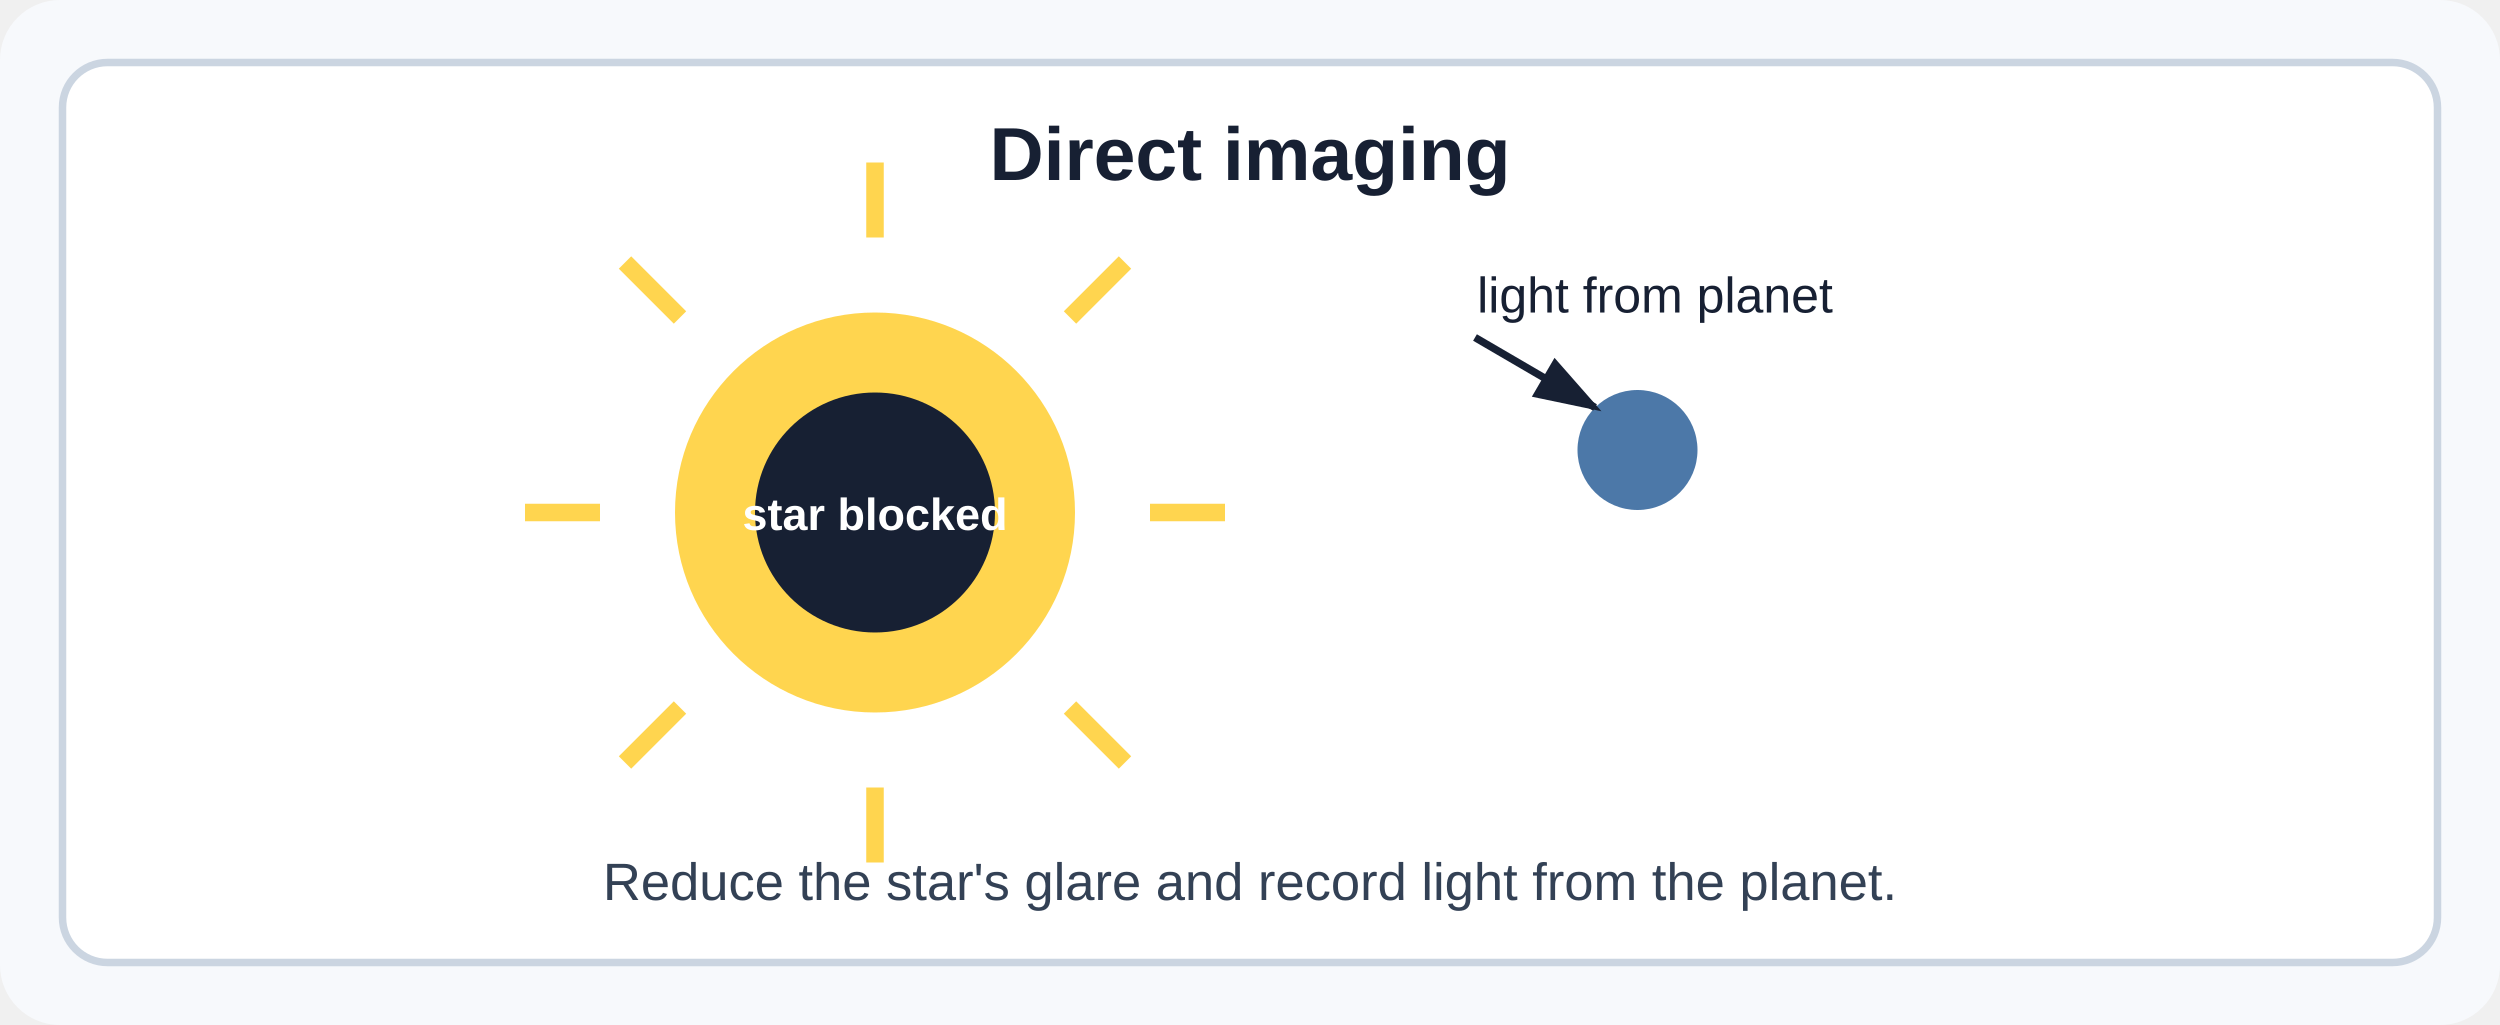
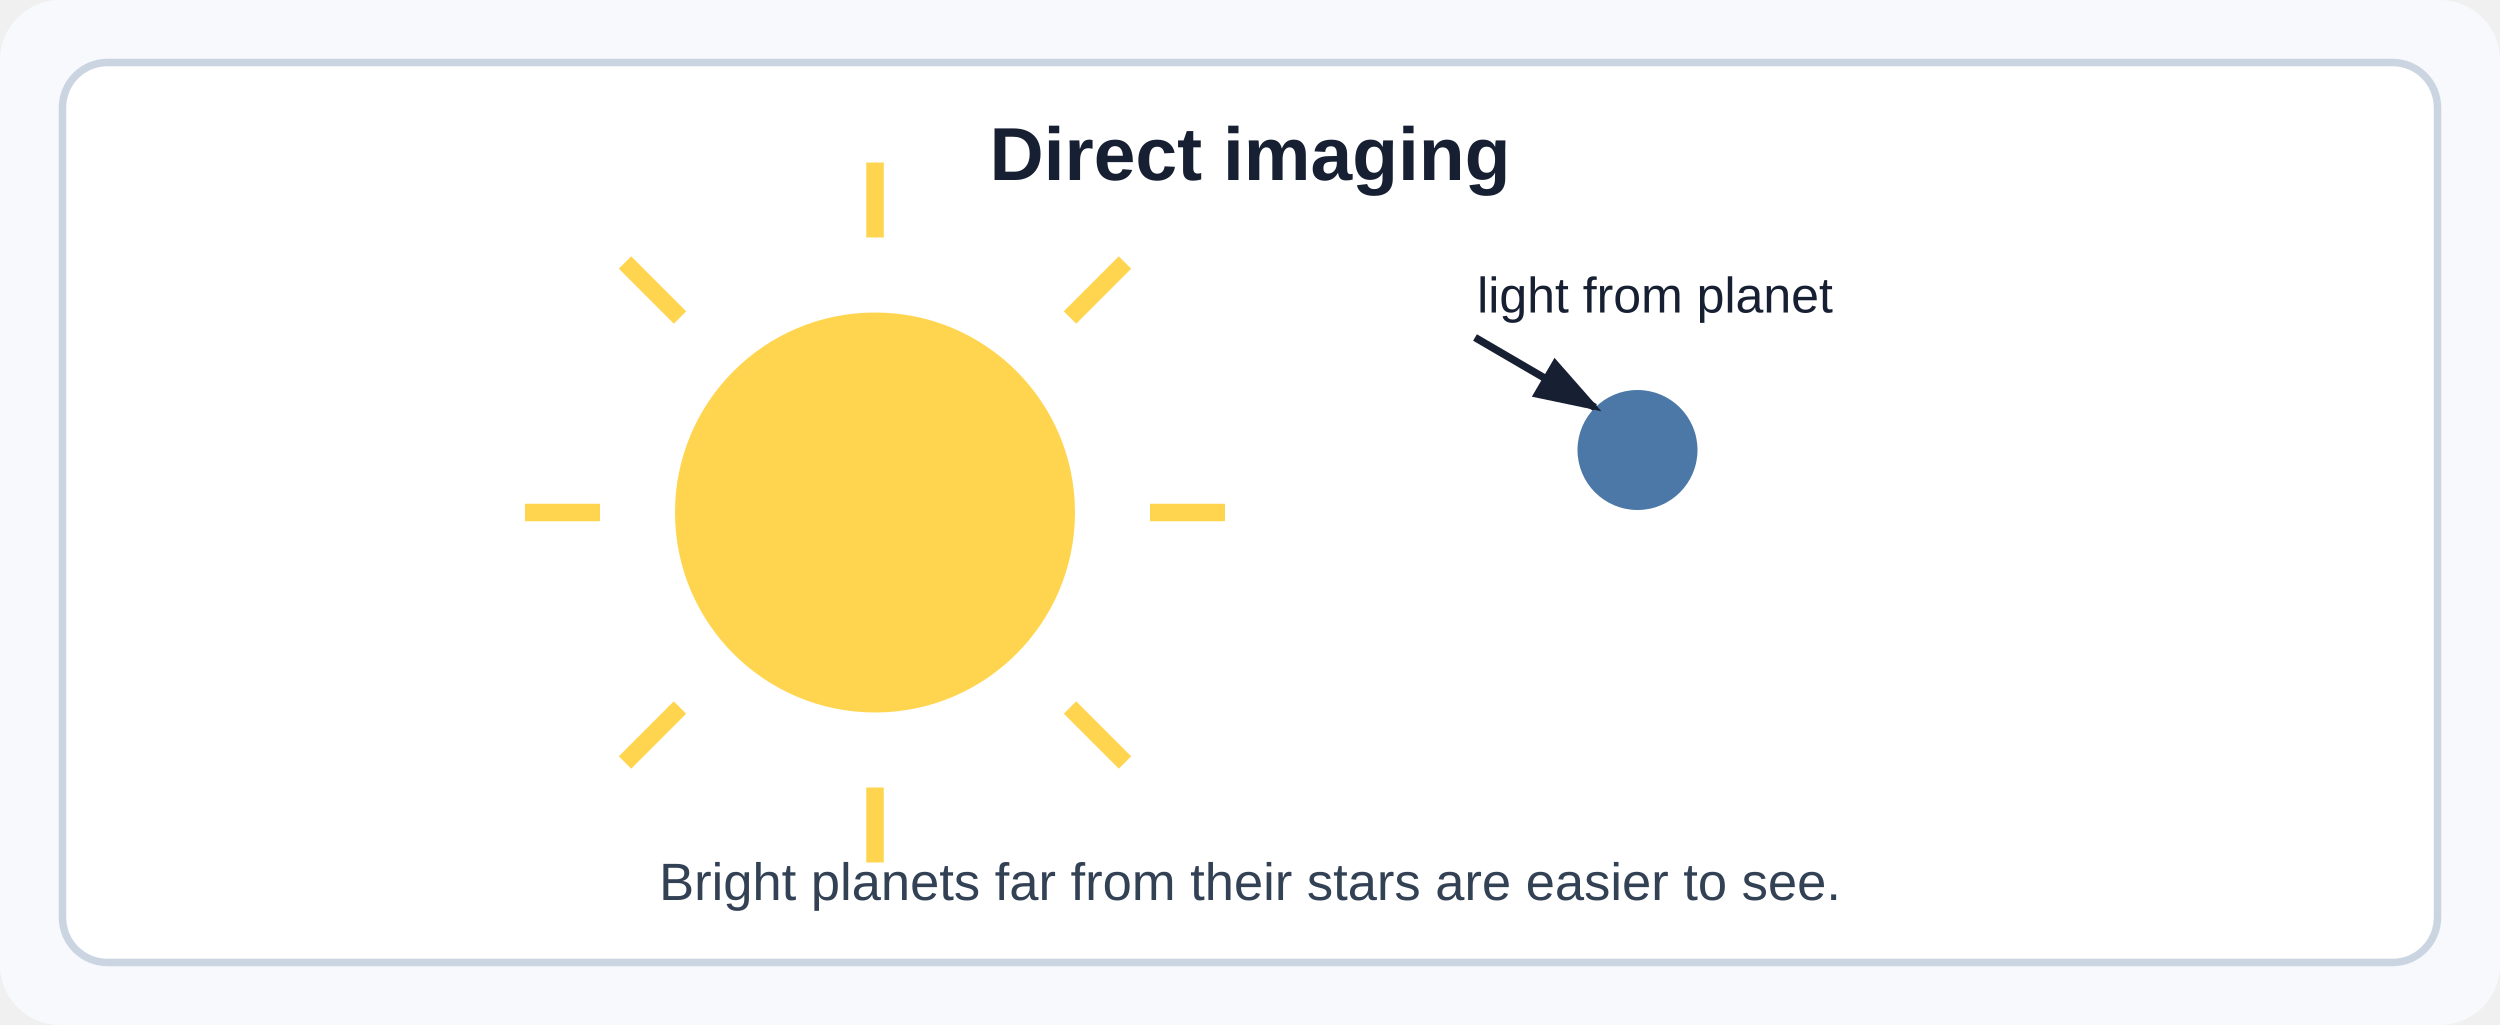
<svg xmlns="http://www.w3.org/2000/svg" width="1000" height="410" viewBox="0 0 1000 410" role="img" aria-labelledby="title description">
-   <description id="description">A bright star is blocked so that light from a nearby planet can be recorded.</description>
+   <description id="description">A planet that appears bright and far from its star is easier to see directly.</description>
  <rect width="1000" height="410" rx="24" fill="#F7F9FC" />
  <rect x="25" y="25" width="950" height="360" rx="18" fill="#FFFFFF" stroke="#CBD5E1" stroke-width="3" />
  <text x="500" y="72" text-anchor="middle" font-family="Arial, sans-serif" font-size="30" font-weight="700" fill="#172033">Direct imaging</text>
  <circle cx="350" cy="205" r="80" fill="#FFD54F" />
  <g stroke="#FFD54F" stroke-width="7">
    <line x1="350" y1="95" x2="350" y2="65" />
    <line x1="350" y1="315" x2="350" y2="345" />
    <line x1="240" y1="205" x2="210" y2="205" />
    <line x1="460" y1="205" x2="490" y2="205" />
    <line x1="272" y1="127" x2="250" y2="105" />
    <line x1="428" y1="283" x2="450" y2="305" />
    <line x1="272" y1="283" x2="250" y2="305" />
    <line x1="428" y1="127" x2="450" y2="105" />
  </g>
-   <circle cx="350" cy="205" r="48" fill="#172033" />
-   <text x="350" y="212" text-anchor="middle" font-family="Arial, sans-serif" font-size="18" font-weight="700" fill="#FFFFFF">star blocked</text>
  <circle cx="655" cy="180" r="24" fill="#4C78A8" />
  <path d="M590 135 L638 163" stroke="#172033" stroke-width="3" marker-end="url(#arrow)" />
  <text x="662" y="125" text-anchor="middle" font-family="Arial, sans-serif" font-size="20" fill="#172033">light from planet</text>
-   <text x="500" y="360" text-anchor="middle" font-family="Arial, sans-serif" font-size="21" fill="#334155">Reduce the star's glare and record light from the planet.</text>
+   <text x="500" y="360" text-anchor="middle" font-family="Arial, sans-serif" font-size="21" fill="#334155">Bright planets far from their stars are easier to see.</text>
  <defs>
    <marker id="arrow" markerWidth="10" markerHeight="10" refX="8" refY="3" orient="auto">
      <path d="M0,0 L0,6 L9,3 z" fill="#172033" />
    </marker>
  </defs>
</svg>
